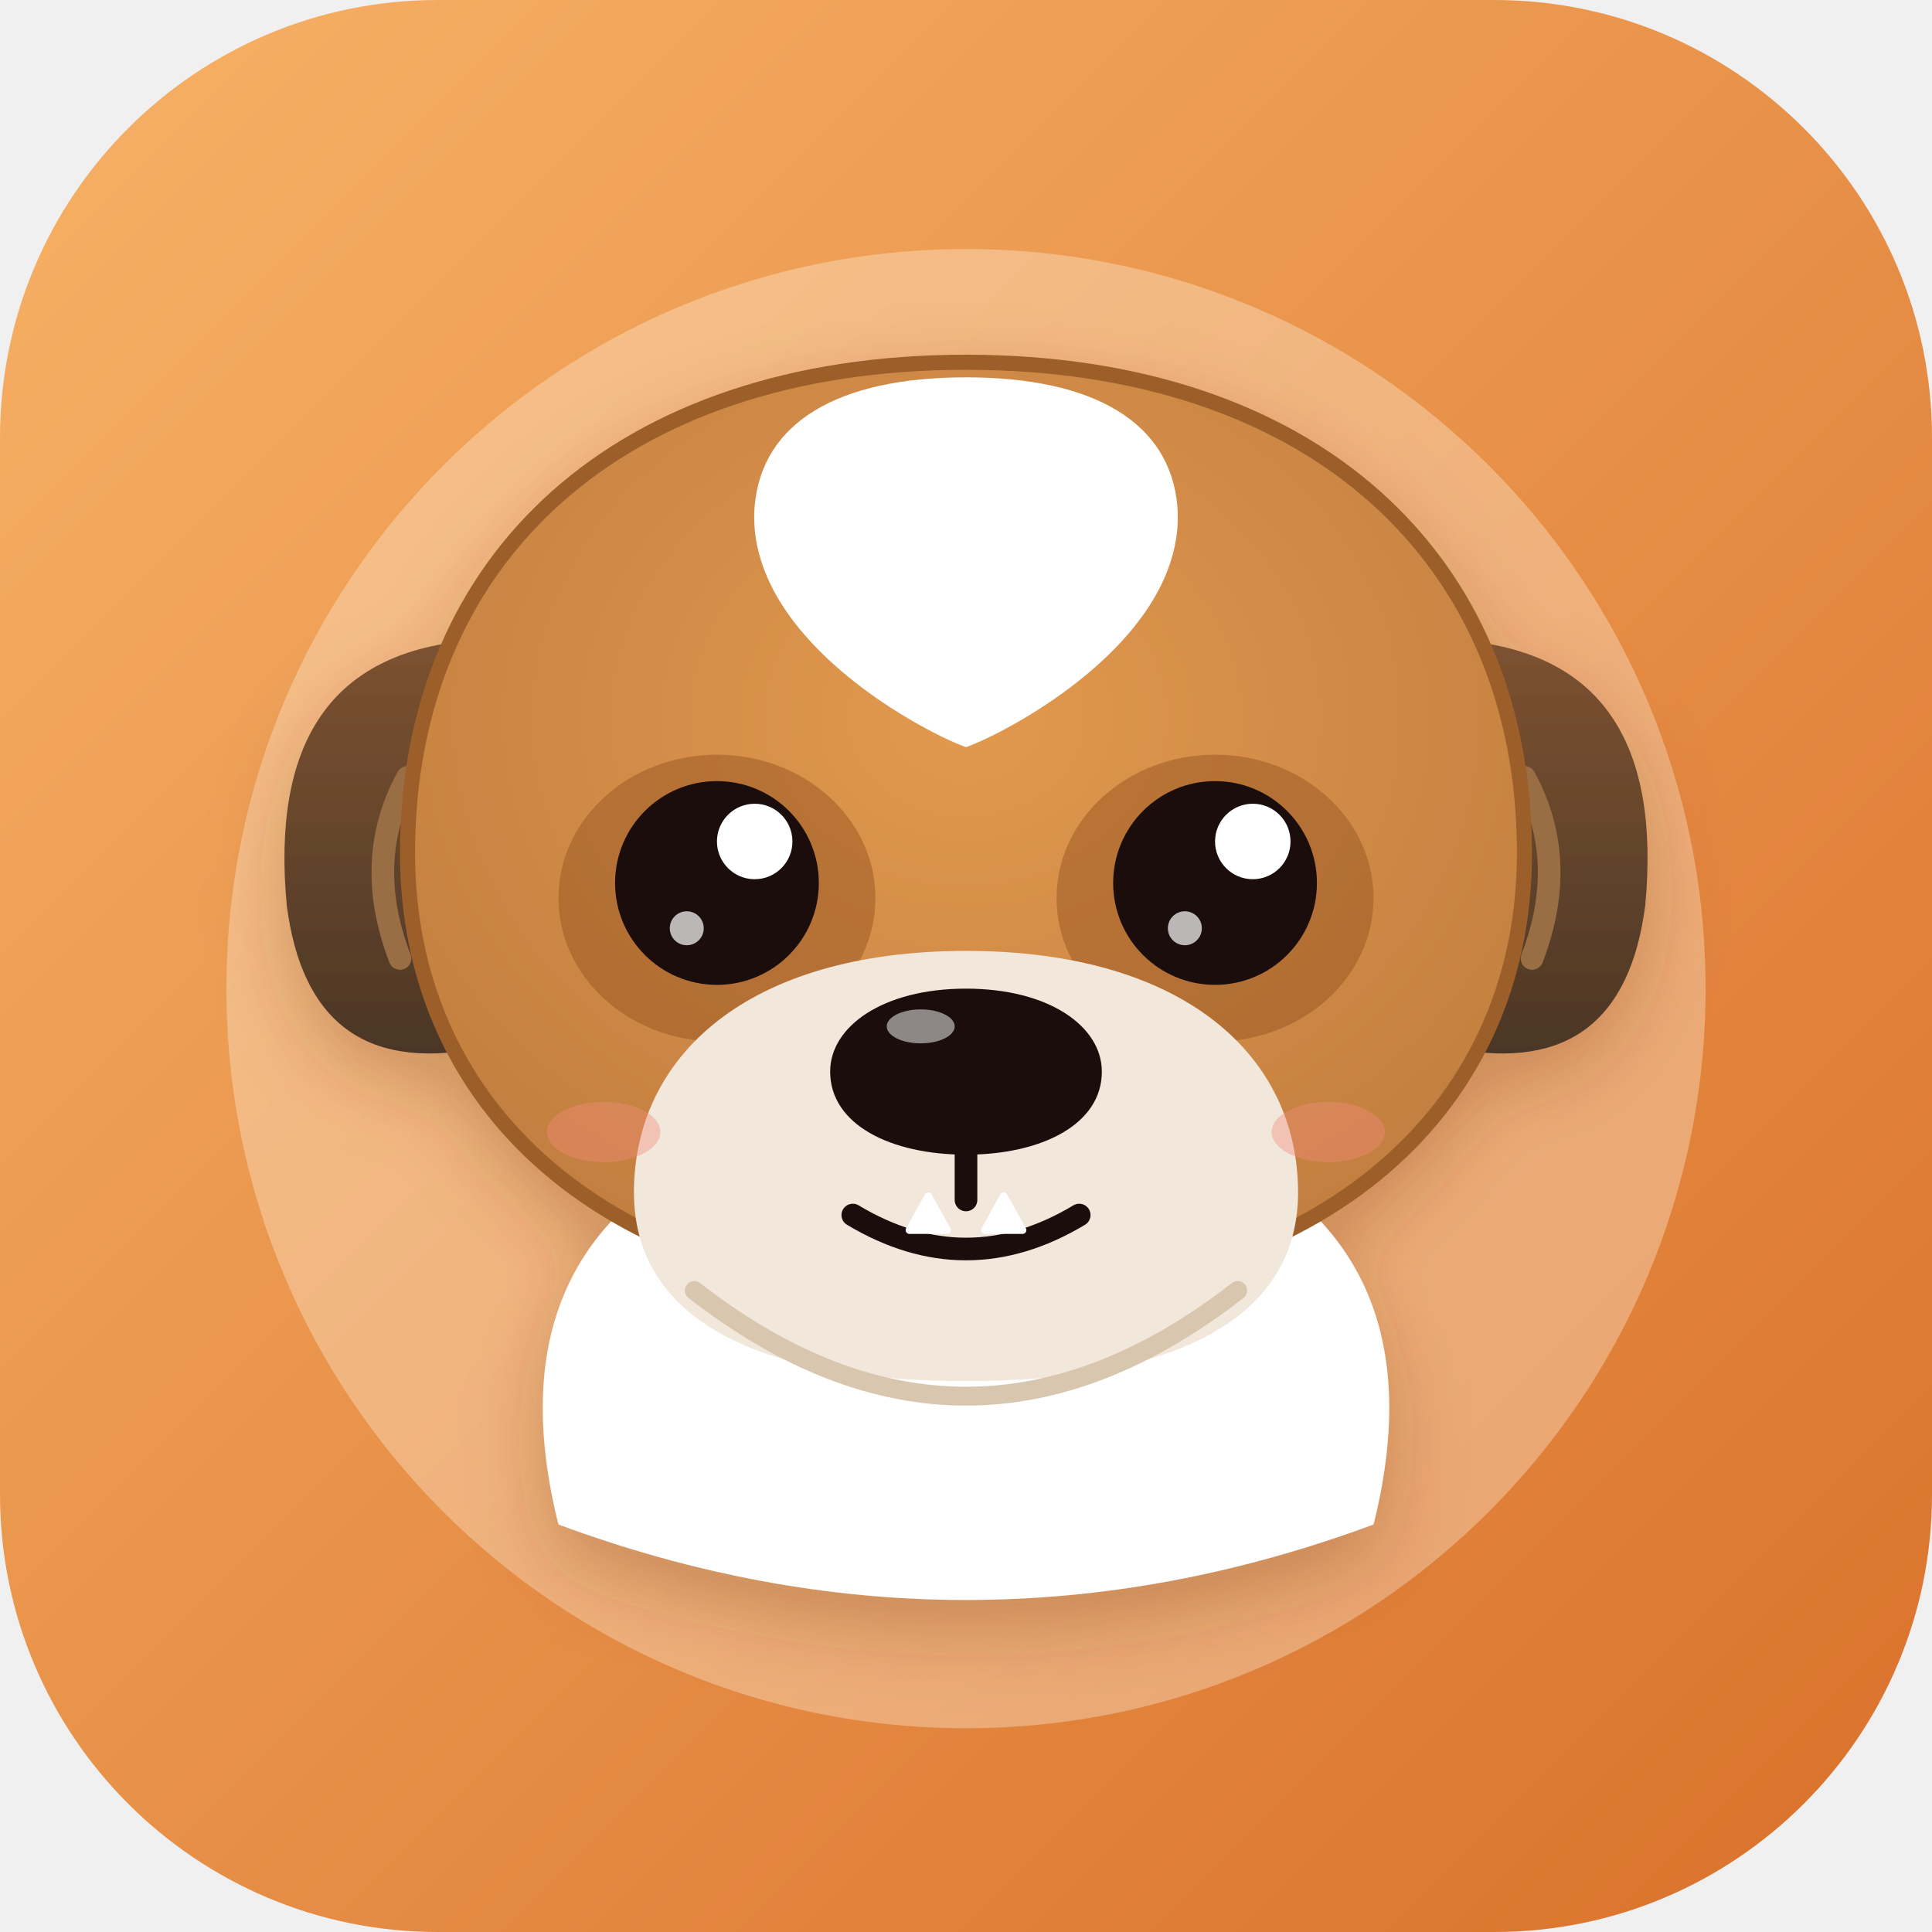
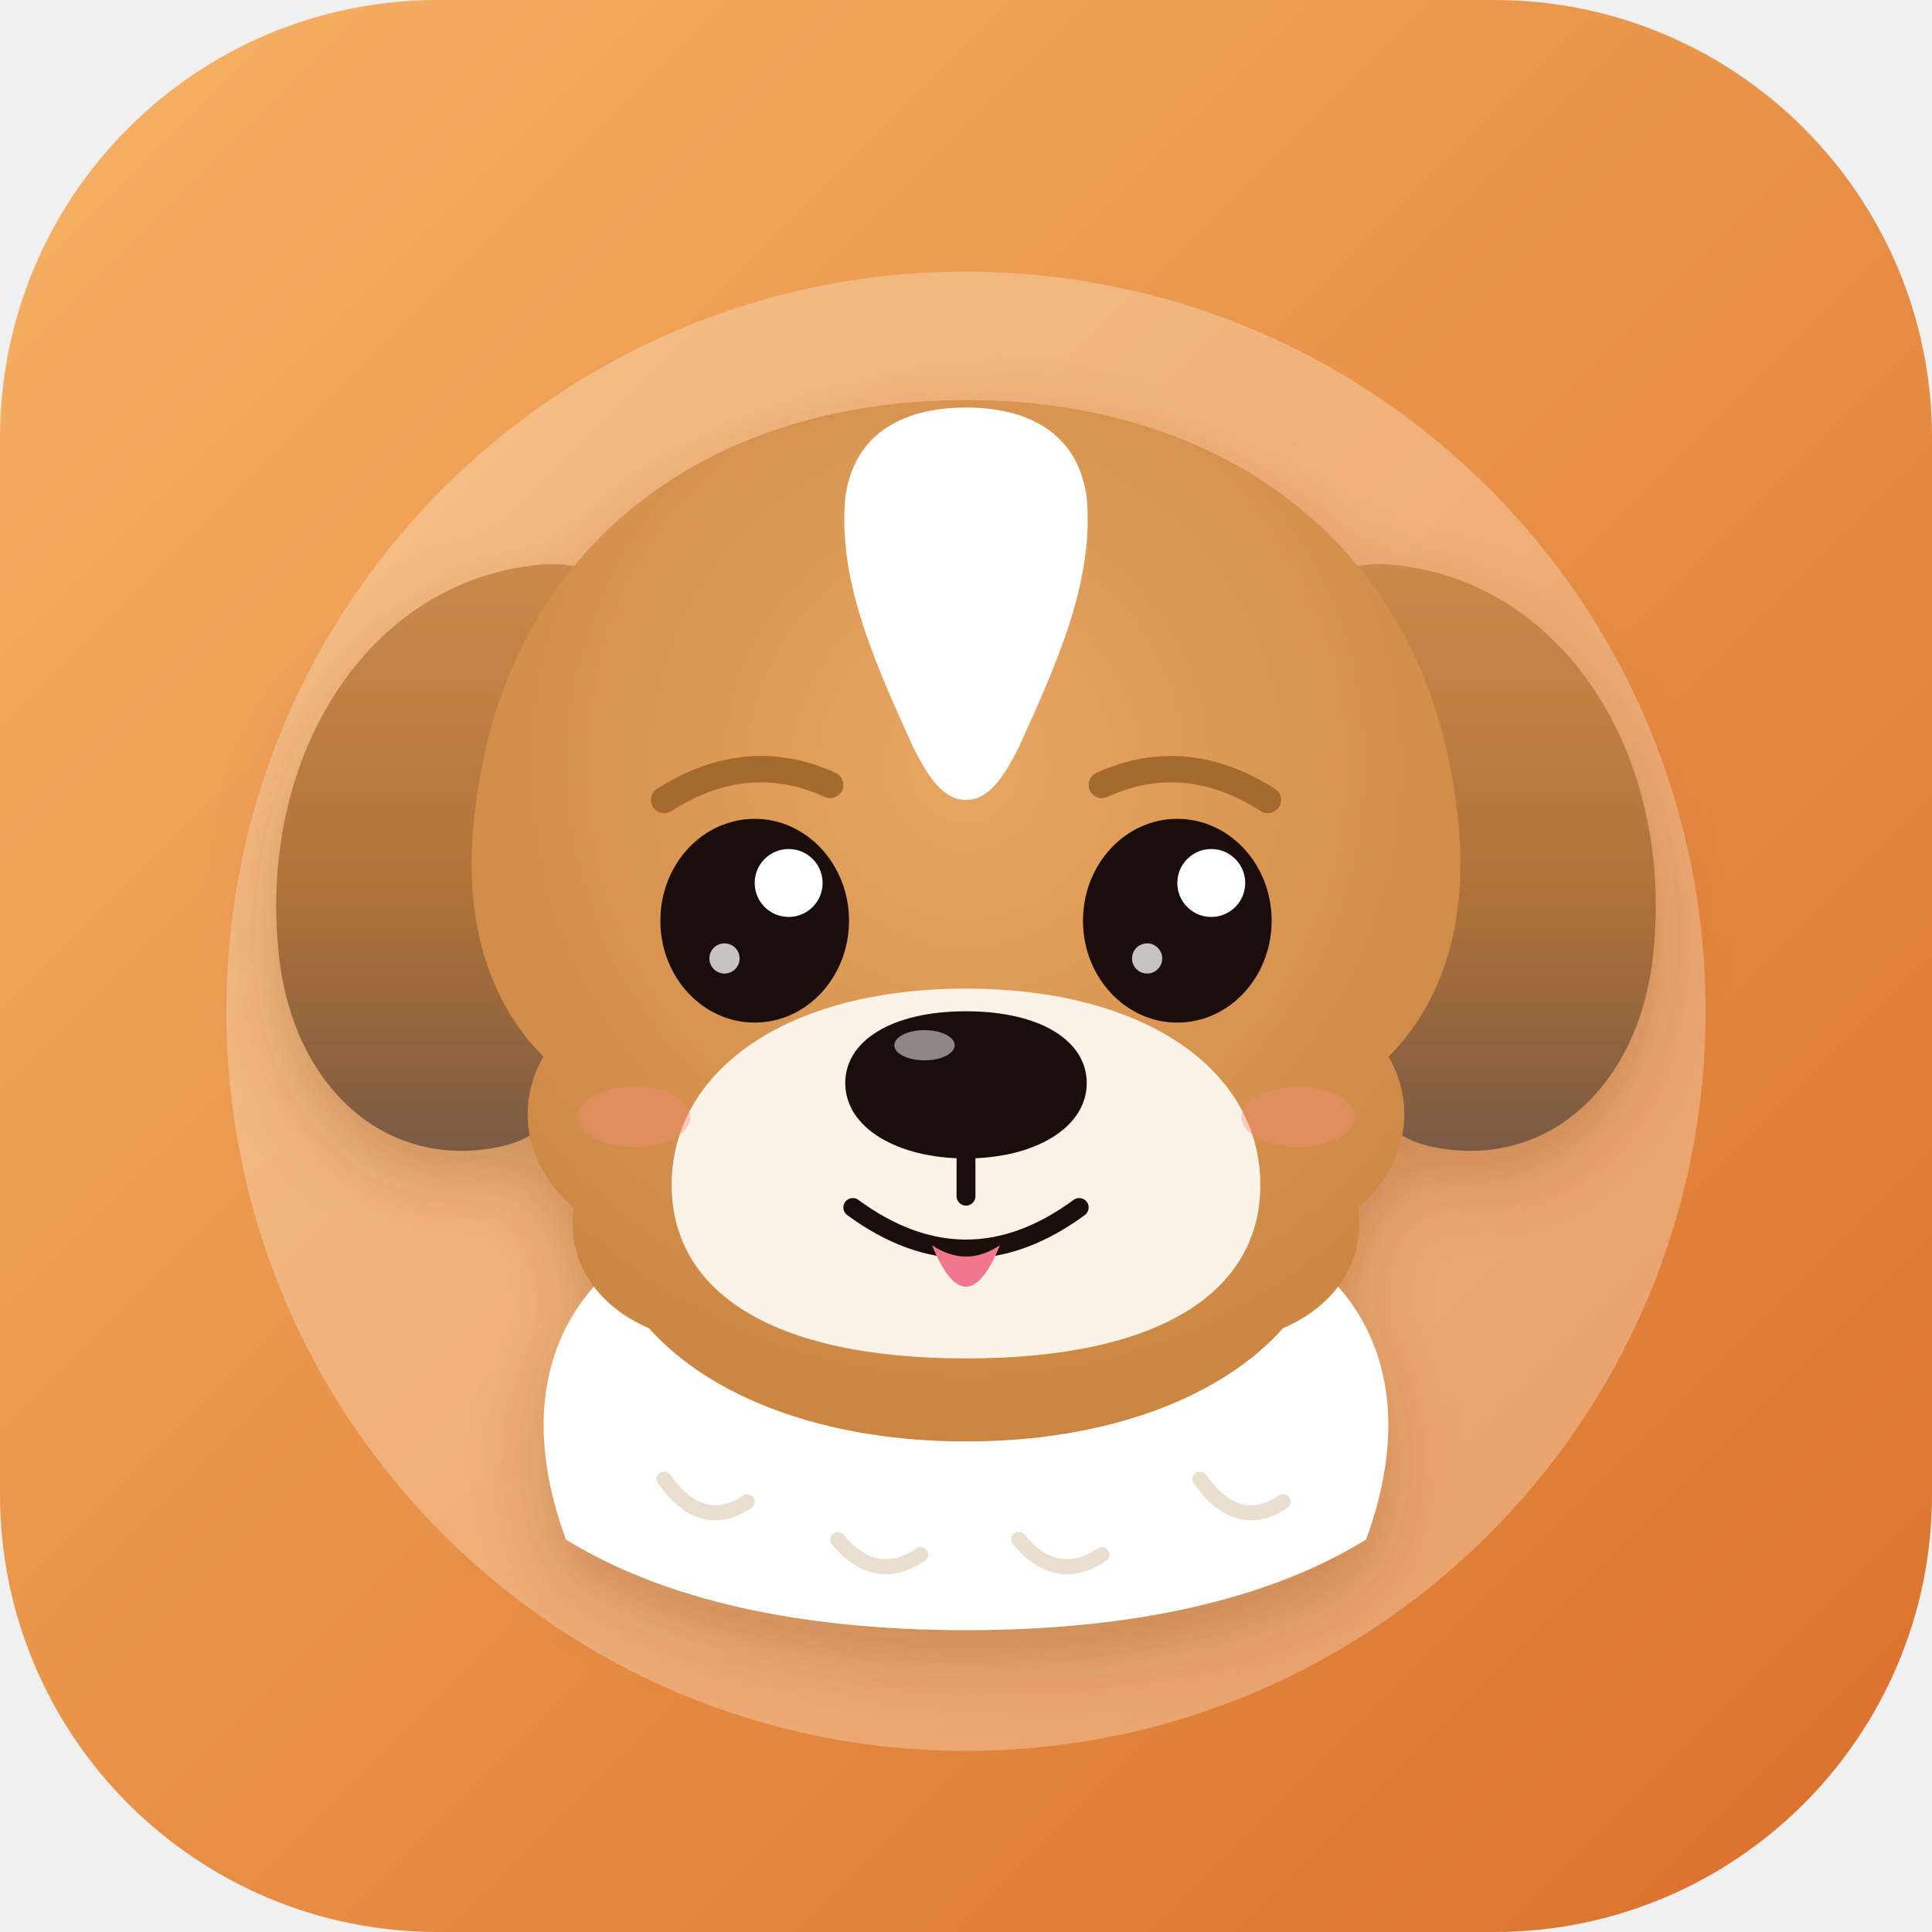
<svg xmlns="http://www.w3.org/2000/svg" viewBox="0 0 512 512" width="512" height="512">
  <defs>
    <linearGradient id="bg" x1="0" y1="0" x2="1" y2="1">
      <stop offset="0" stop-color="#F7B267" />
      <stop offset="1" stop-color="#D9702A" />
    </linearGradient>
-     <radialGradient id="face" cx="50%" cy="38%" r="68%">
-       <stop offset="0" stop-color="#E2994F" />
-       <stop offset="1" stop-color="#BF7C3E" />
+     <radialGradient id="fur" cx="50%" cy="35%" r="70%">
+       <stop offset="0" stop-color="#E7A762" />
+       <stop offset="1" stop-color="#C9833F" />
    </radialGradient>
    <linearGradient id="ear" x1="0" y1="0" x2="0" y2="1">
-       <stop offset="0" stop-color="#7C5230" />
-       <stop offset="1" stop-color="#4B3626" />
+       <stop offset="0" stop-color="#C98A4B" />
+       <stop offset=".55" stop-color="#B07338" />
+       <stop offset="1" stop-color="#7A5A44" />
    </linearGradient>
    <filter id="sh" x="-20%" y="-20%" width="140%" height="150%">
-       <feDropShadow dx="0" dy="8" stdDeviation="10" flood-color="#6B3208" flood-opacity=".28" />
+       <feDropShadow dx="0" dy="8" stdDeviation="9" flood-color="#6B3208" flood-opacity=".25" />
    </filter>
  </defs>
  <rect width="512" height="512" rx="116" fill="url(#bg)" />
-   <circle cx="256" cy="262" r="196" fill="#FFF3E2" opacity=".35" />
-   <g id="dog" filter="url(#sh)">
-     <path d="M148 404 q-18-72 42-100 h132 q60 28 42 100 q-108 40 -216 0z" fill="#FFFFFF" />
-     <path d="M196 326 q22 24 60 24 q38 0 60-24" fill="none" stroke="#E6D7C2" stroke-width="5" stroke-linecap="round" />
-     <path d="M214 352 q42 16 84 0" fill="none" stroke="#E6D7C2" stroke-width="4" stroke-linecap="round" />
-     <path d="M122 170 q-52 6 -46 70 q6 46 50 38 q22-30 20-84 q-2-20 -24-24z" fill="url(#ear)" />
-     <path d="M390 170 q52 6 46 70 q-6 46 -50 38 q-22-30 -20-84 q2-20 24-24z" fill="url(#ear)" />
-     <path d="M108 206 q-12 22 -2 48" fill="none" stroke="#9A6E45" stroke-width="6" stroke-linecap="round" />
-     <path d="M404 206 q12 22 2 48" fill="none" stroke="#9A6E45" stroke-width="6" stroke-linecap="round" />
-     <path d="M256 96 c-92 0 -148 52 -148 130 c0 70 56 118 148 118 c92 0 148 -48 148 -118 c0 -78 -56 -130 -148 -130z" fill="url(#face)" stroke="#9C5F2A" stroke-width="4" />
-     <path d="M256 100 c-34 0 -54 12 -56 34 c-2 24 20 44 40 56 c10 6 16 8 16 8 c0 0 6 -2 16 -8 c20 -12 42 -32 40 -56 c-2 -22 -22 -34 -56 -34z" fill="#FFFFFF" />
-     <ellipse cx="190" cy="238" rx="42" ry="38" fill="#9C5A24" opacity=".55" />
-     <ellipse cx="322" cy="238" rx="42" ry="38" fill="#9C5A24" opacity=".55" />
-     <path d="M256 252 c-58 0 -88 28 -88 64 c0 32 30 50 88 50 c58 0 88 -18 88 -50 c0 -36 -30 -64 -88 -64z" fill="#F1E7DA" />
-     <path d="M184 342 q36 28 72 28 q36 0 72 -28" fill="none" stroke="#D8C6AE" stroke-width="5" stroke-linecap="round" />
-     <circle cx="190" cy="234" r="27" fill="#1A0F0C" />
-     <circle cx="322" cy="234" r="27" fill="#1A0F0C" />
-     <circle cx="200" cy="223" r="10" fill="#FFFFFF" />
-     <circle cx="332" cy="223" r="10" fill="#FFFFFF" />
-     <circle cx="182" cy="246" r="4.5" fill="#FFFFFF" opacity=".7" />
-     <circle cx="314" cy="246" r="4.5" fill="#FFFFFF" opacity=".7" />
-     <path d="M256 262 c-22 0 -36 10 -36 22 c0 14 16 22 36 22 c20 0 36 -8 36 -22 c0 -12 -14 -22 -36 -22z" fill="#1A0F0C" />
-     <ellipse cx="244" cy="272" rx="9" ry="4.5" fill="#FFFFFF" opacity=".5" />
-     <path d="M256 306 v12" stroke="#1A0F0C" stroke-width="6" stroke-linecap="round" />
-     <path d="M226 322 q30 18 60 0" fill="none" stroke="#1A0F0C" stroke-width="6" stroke-linecap="round" />
-     <path d="M241 326 l5 -9 l5 9z M261 326 l5 -9 l5 9z" fill="#FFFFFF" stroke="#FFFFFF" stroke-width="2" stroke-linejoin="round" />
-     <ellipse cx="160" cy="300" rx="15" ry="8" fill="#F28B7B" opacity=".4" />
-     <ellipse cx="352" cy="300" rx="15" ry="8" fill="#F28B7B" opacity=".4" />
+   <circle cx="256" cy="268" r="196" fill="#FFF3E2" opacity=".32" />
+   <g filter="url(#sh)">
+     <path d="M150 408 c-14 -38 -2 -66 24 -80 c14 -8 28 -10 40 -4 c14 10 28 14 42 14 c14 0 28 -4 42 -14 c12 -6 26 -4 40 4 c26 14 38 42 24 80 c-26 16 -62 24 -106 24 c-44 0 -80 -8 -106 -24z" fill="#FFFFFF" />
+     <path d="M176 392 q10 14 22 6 M222 408 q10 12 22 4 M270 408 q10 12 22 4 M318 392 q10 14 22 6" fill="none" stroke="#EADFCF" stroke-width="4" stroke-linecap="round" />
+     <path d="M140 150 c-44 6 -72 52 -66 104 c4 34 28 56 58 50 c16 -3 24 -18 24 -38 c0 -40 8 -76 16 -100 c-8 -14 -18 -18 -32 -16z" fill="url(#ear)" />
+     <path d="M372 150 c44 6 72 52 66 104 c-4 34 -28 56 -58 50 c-16 -3 -24 -18 -24 -38 c0 -40 -8 -76 -16 -100 c8 -14 18 -18 32 -16z" fill="url(#ear)" />
+     <path d="M256 106 c-70 0 -122 40 -130 108 c-4 30 4 52 18 66 c-8 14 -4 30 8 40 c-2 14 6 26 20 32 c16 18 46 30 84 30 c38 0 68 -12 84 -30 c14 -6 22 -18 20 -32 c12 -10 16 -26 8 -40 c14 -14 22 -36 18 -66 c-8 -68 -60 -108 -130 -108z" fill="url(#fur)" />
+     <path d="M256 108 c-18 0 -30 8 -32 24 c-2 22 8 44 18 66 c4 8 8 14 14 14 c6 0 10 -6 14 -14 c10 -22 20 -44 18 -66 c-2 -16 -14 -24 -32 -24z" fill="#FFFFFF" />
+     <path d="M256 262 c-48 0 -78 22 -78 52 c0 28 26 46 78 46 c52 0 78 -18 78 -46 c0 -30 -30 -52 -78 -52z" fill="#FBF3E8" />
+     <ellipse cx="200" cy="244" rx="25" ry="27" fill="#1A0F0C" />
+     <ellipse cx="312" cy="244" rx="25" ry="27" fill="#1A0F0C" />
+     <circle cx="209" cy="234" r="9" fill="#FFFFFF" />
+     <circle cx="321" cy="234" r="9" fill="#FFFFFF" />
+     <circle cx="192" cy="254" r="4" fill="#FFFFFF" opacity=".75" />
+     <circle cx="304" cy="254" r="4" fill="#FFFFFF" opacity=".75" />
+     <path d="M176 212 q22 -14 44 -4 M336 212 q-22 -14 -44 -4" fill="none" stroke="#A56A2E" stroke-width="7" stroke-linecap="round" />
+     <path d="M256 268 c-20 0 -32 8 -32 19 c0 12 14 20 32 20 c18 0 32 -8 32 -20 c0 -11 -12 -19 -32 -19z" fill="#1A0F0C" />
+     <ellipse cx="245" cy="277" rx="8" ry="4" fill="#FFFFFF" opacity=".5" />
+     <path d="M256 307 v10" stroke="#1A0F0C" stroke-width="5" stroke-linecap="round" />
+     <path d="M226 320 q30 22 60 0" fill="none" stroke="#1A0F0C" stroke-width="5" stroke-linecap="round" />
+     <path d="M247 330 q9 22 18 0 q-9 6 -18 0z" fill="#F0788A" />
+     <ellipse cx="168" cy="296" rx="15" ry="8" fill="#F28B7B" opacity=".4" />
+     <ellipse cx="344" cy="296" rx="15" ry="8" fill="#F28B7B" opacity=".4" />
  </g>
</svg>
